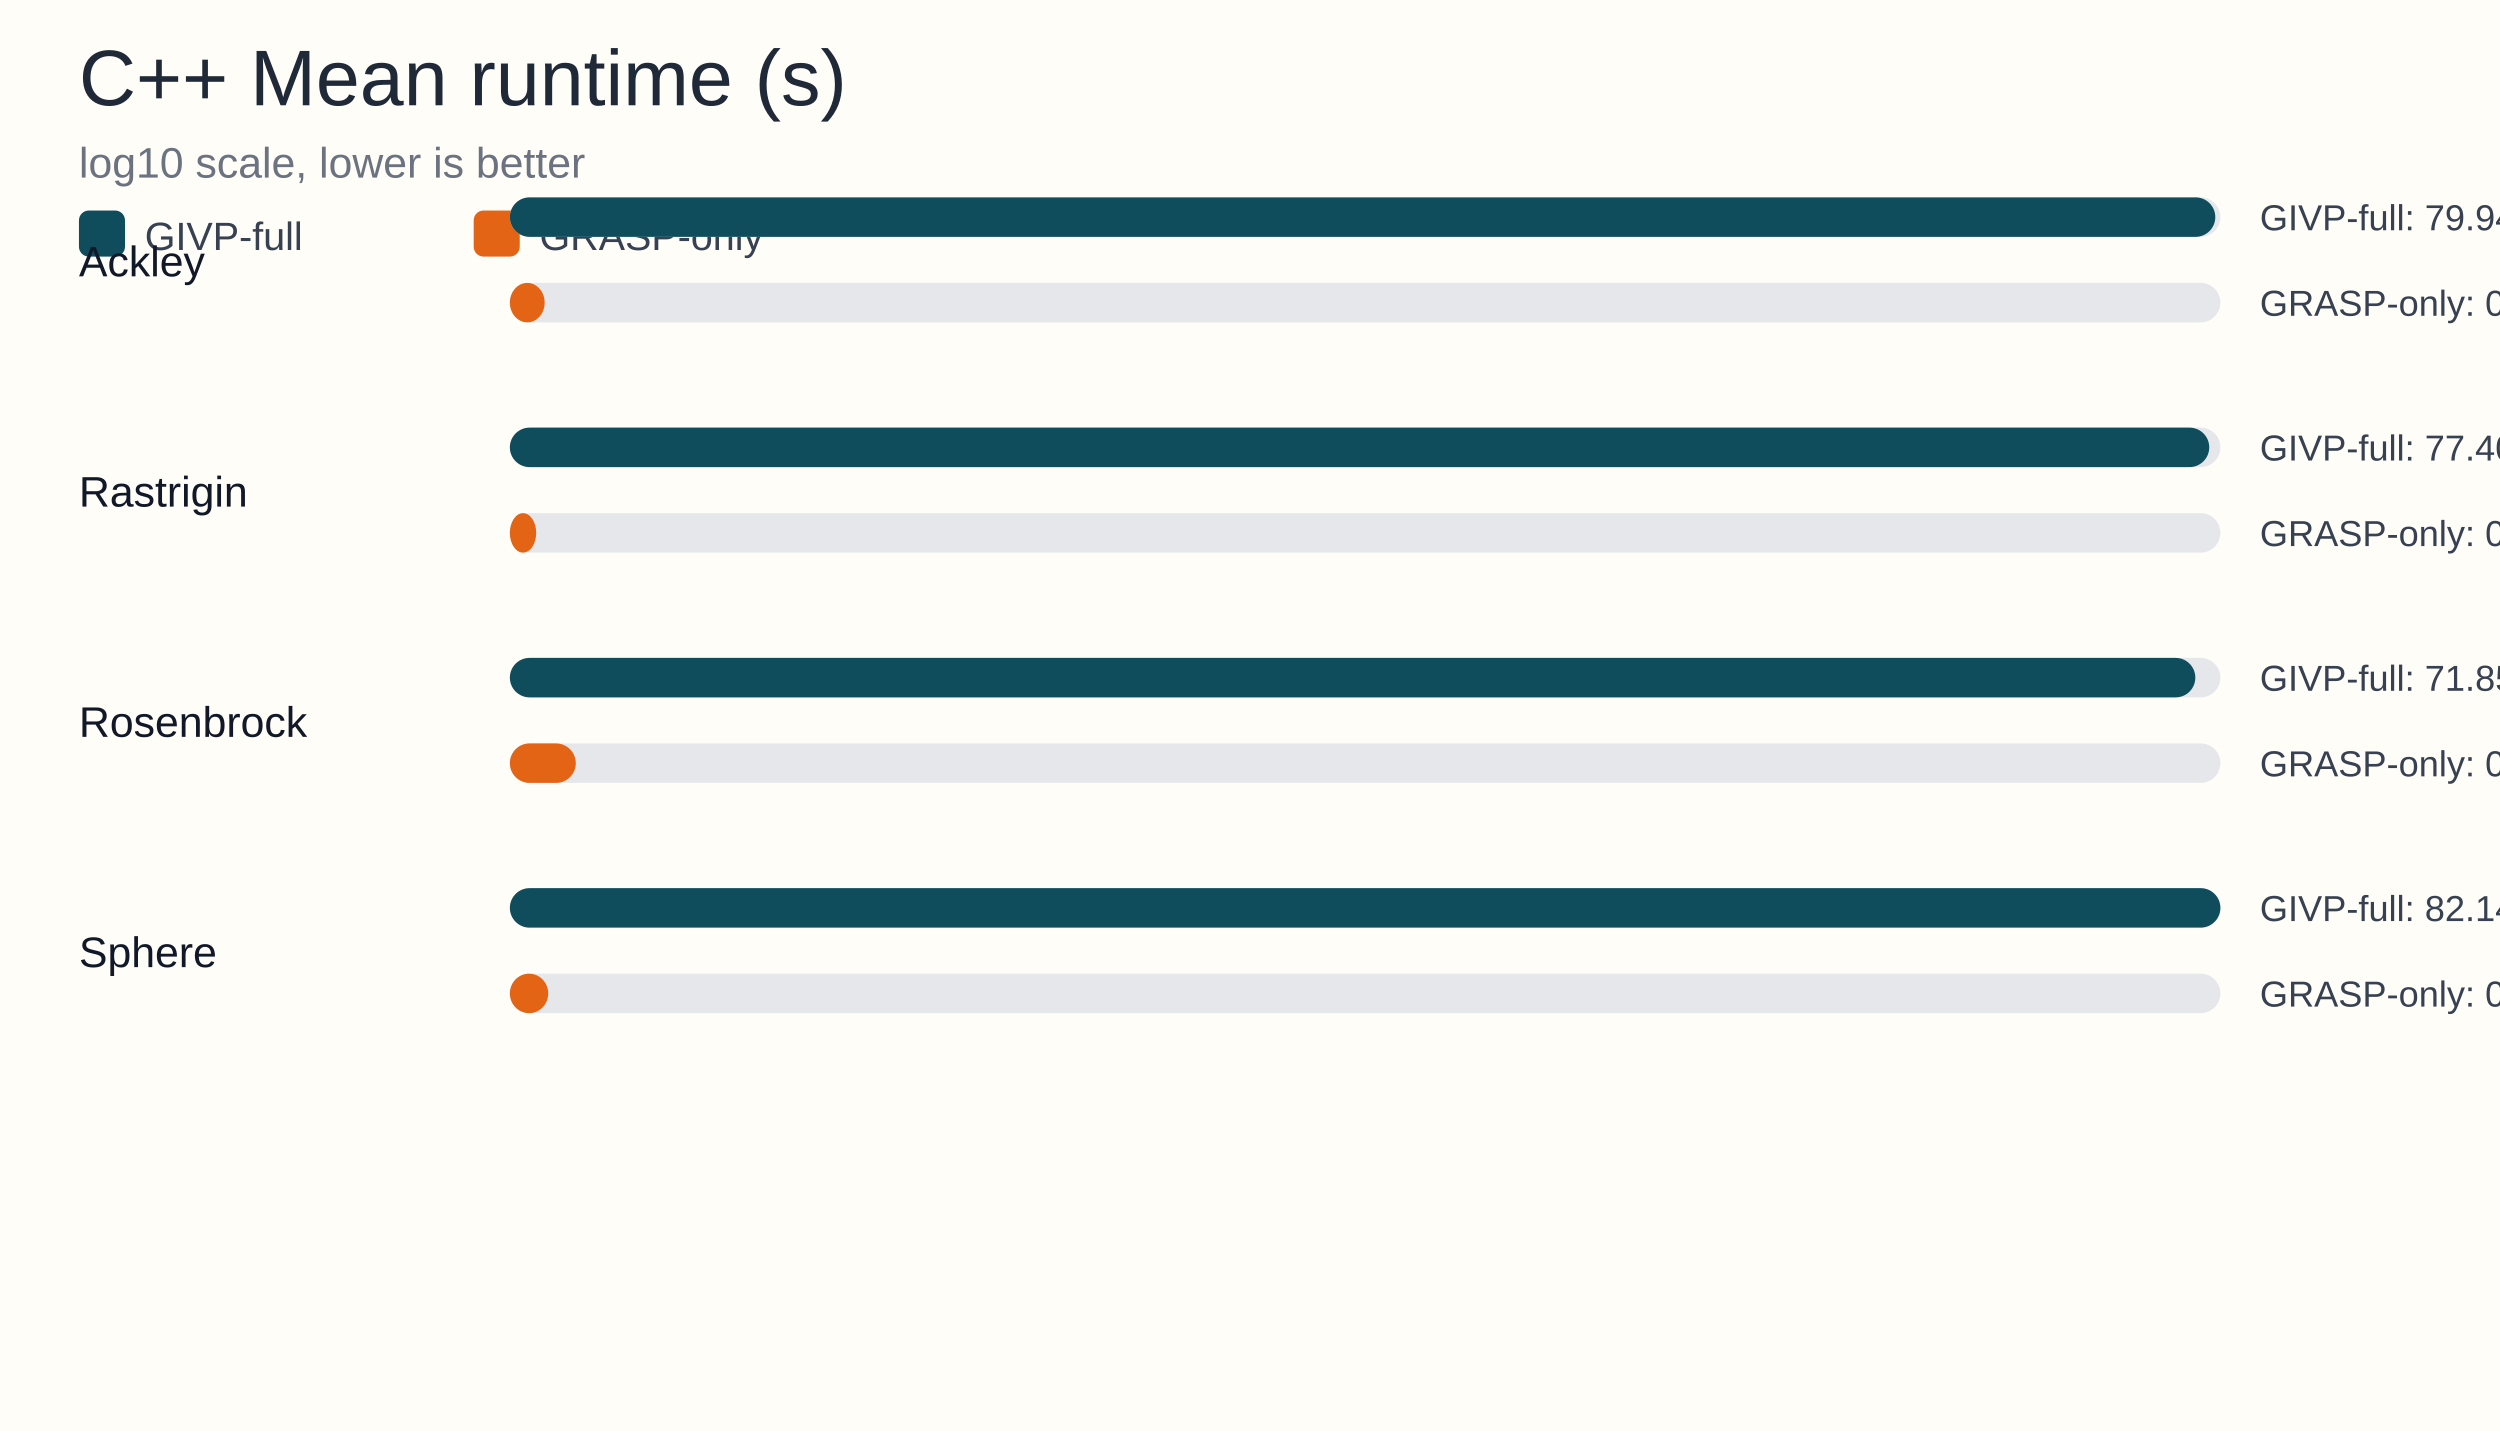
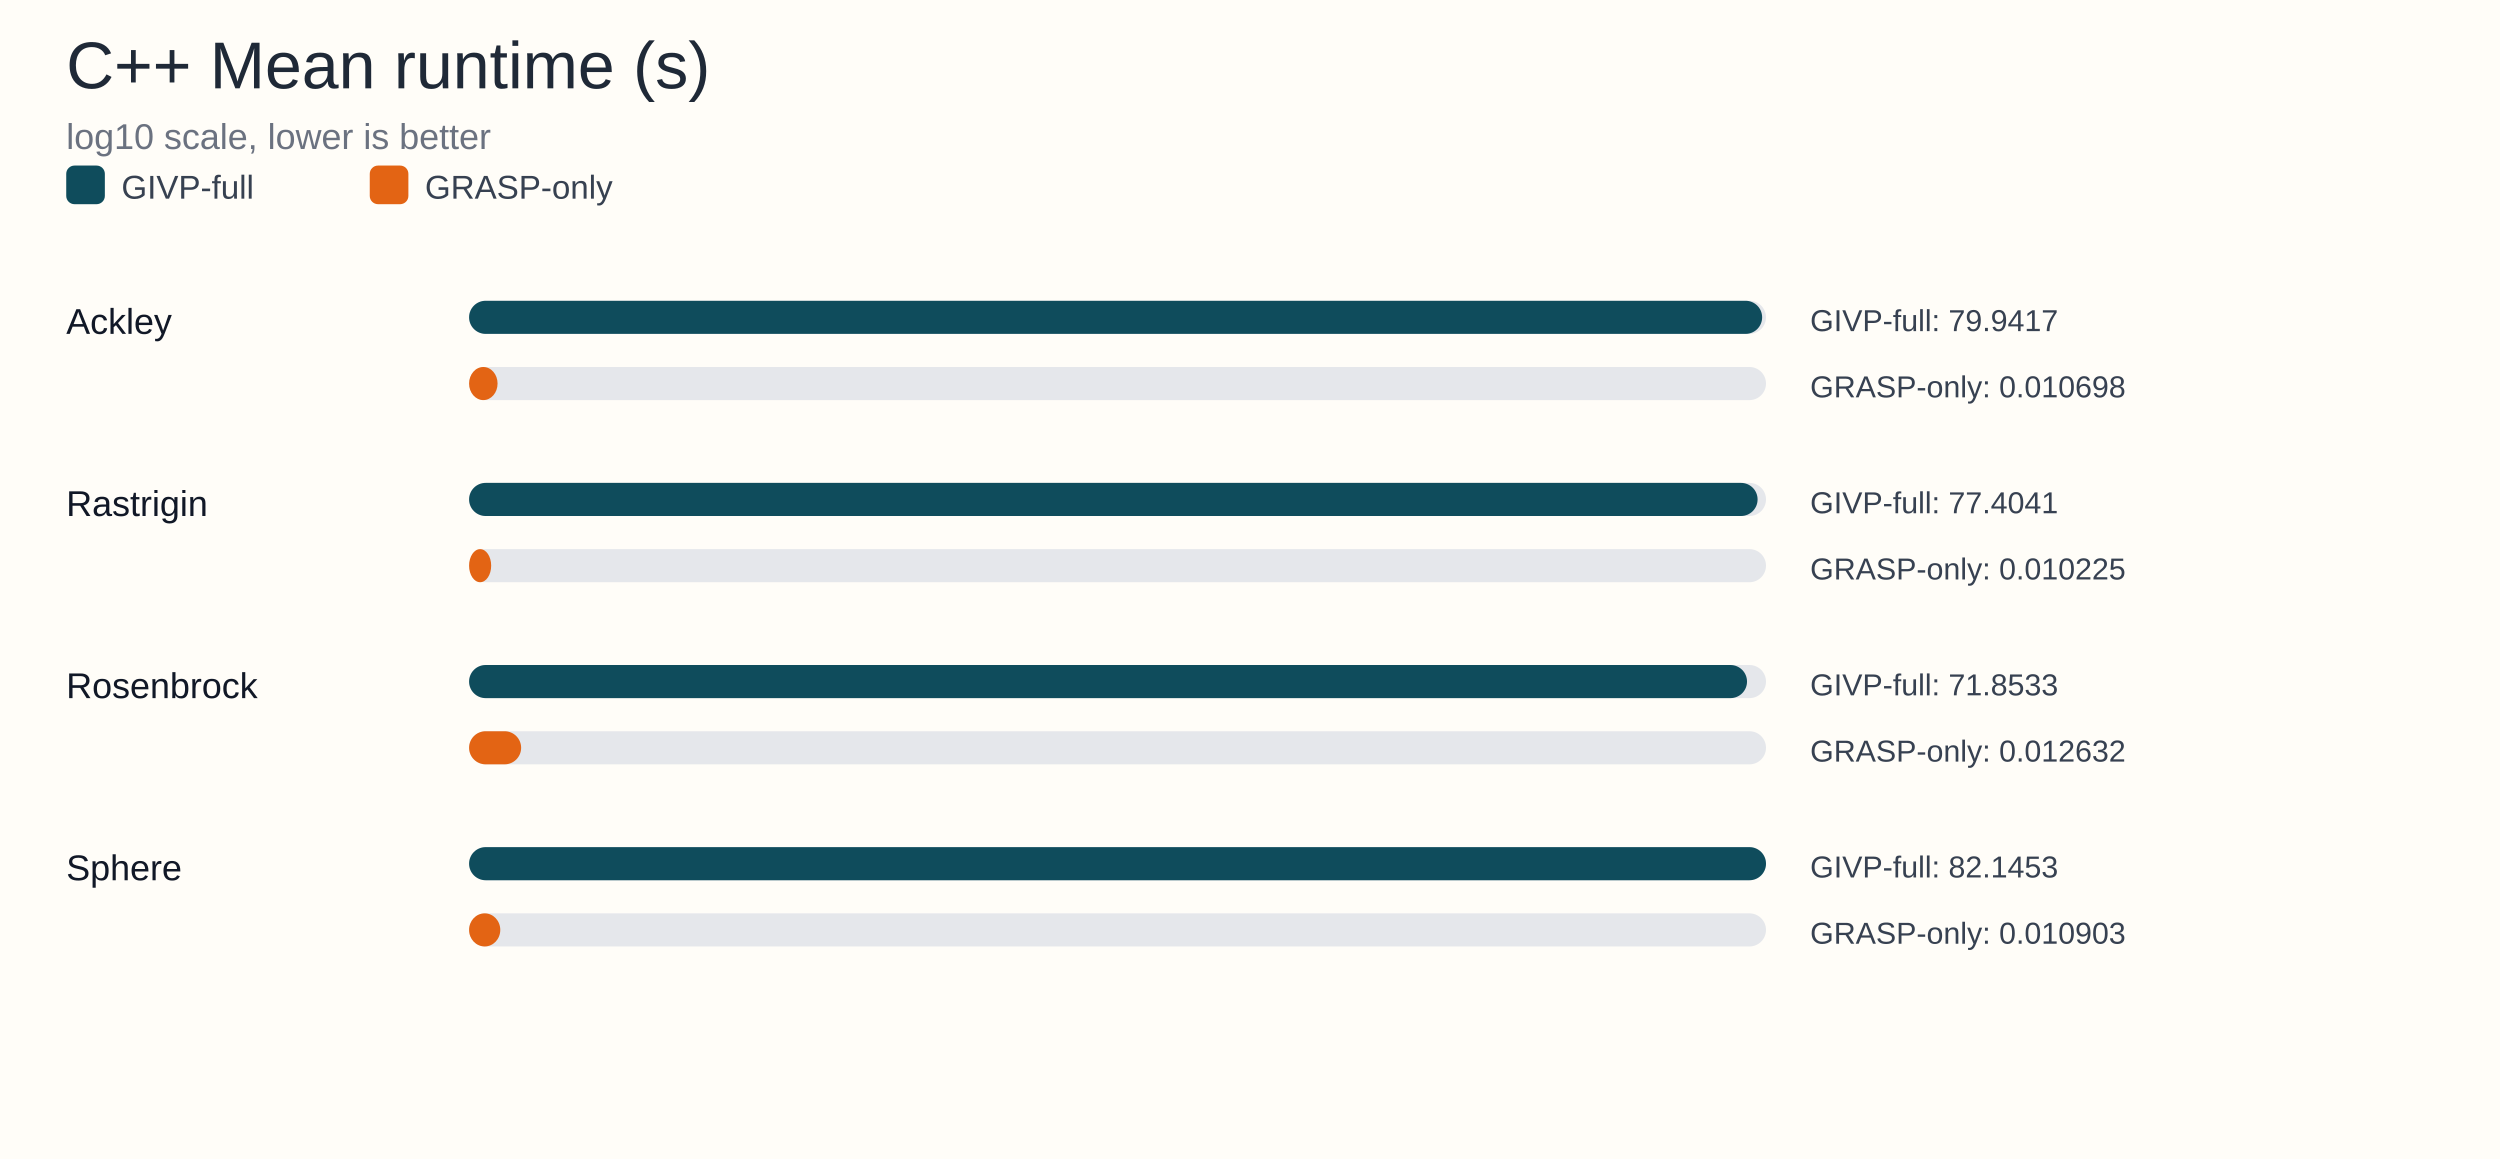
- <svg xmlns="http://www.w3.org/2000/svg" width="760" height="435" viewBox="0 0 760 435" role="img" aria-labelledby="title desc">
-   <rect x="0" y="0" width="760" height="100%" fill="#fffdf8" />
+ <svg xmlns="http://www.w3.org/2000/svg" width="906" height="420" viewBox="0 0 906 420" role="img" aria-labelledby="title desc">
+   <rect x="0" y="0" width="906" height="100%" fill="#fffdf8" />
  <text x="24" y="32" font-size="24" font-family="Arial, sans-serif" fill="#1f2937">C++ Mean runtime (s)</text>
  <text x="24" y="54" font-size="13" font-family="Arial, sans-serif" fill="#6b7280">log10 scale, lower is better</text>
-   <rect x="24" y="64" width="14" height="14" fill="#0f4c5c" rx="3" />
-   <text x="44" y="76" font-size="12" font-family="Arial, sans-serif" fill="#374151">GIVP-full</text>
-   <rect x="144" y="64" width="14" height="14" fill="#e36414" rx="3" />
-   <text x="164" y="76" font-size="12" font-family="Arial, sans-serif" fill="#374151">GRASP-only</text>
-   <text x="24" y="84" font-size="13" font-family="Arial, sans-serif" fill="#111827">Ackley</text>
-   <rect x="155" y="60" width="520" height="12" fill="#e5e7eb" rx="6" />
-   <rect x="155" y="60" width="518.45" height="12" fill="#0f4c5c" rx="6" />
-   <text x="687" y="70" font-size="11" font-family="Arial, sans-serif" fill="#374151">GIVP-full: 79.9417</text>
-   <rect x="155" y="86" width="520" height="12" fill="#e5e7eb" rx="6" />
-   <rect x="155" y="86" width="10.57" height="12" fill="#e36414" rx="6" />
-   <text x="687" y="96" font-size="11" font-family="Arial, sans-serif" fill="#374151">GRASP-only: 0.010698</text>
-   <text x="24" y="154" font-size="13" font-family="Arial, sans-serif" fill="#111827">Rastrigin</text>
-   <rect x="155" y="130" width="520" height="12" fill="#e5e7eb" rx="6" />
-   <rect x="155" y="130" width="516.61" height="12" fill="#0f4c5c" rx="6" />
-   <text x="687" y="140" font-size="11" font-family="Arial, sans-serif" fill="#374151">GIVP-full: 77.4041</text>
-   <rect x="155" y="156" width="520" height="12" fill="#e5e7eb" rx="6" />
-   <rect x="155" y="156" width="8.00" height="12" fill="#e36414" rx="6" />
-   <text x="687" y="166" font-size="11" font-family="Arial, sans-serif" fill="#374151">GRASP-only: 0.010225</text>
-   <text x="24" y="224" font-size="13" font-family="Arial, sans-serif" fill="#111827">Rosenbrock</text>
-   <rect x="155" y="200" width="520" height="12" fill="#e5e7eb" rx="6" />
-   <rect x="155" y="200" width="512.38" height="12" fill="#0f4c5c" rx="6" />
-   <text x="687" y="210" font-size="11" font-family="Arial, sans-serif" fill="#374151">GIVP-full: 71.8533</text>
-   <rect x="155" y="226" width="520" height="12" fill="#e5e7eb" rx="6" />
-   <rect x="155" y="226" width="20.04" height="12" fill="#e36414" rx="6" />
-   <text x="687" y="236" font-size="11" font-family="Arial, sans-serif" fill="#374151">GRASP-only: 0.012632</text>
-   <text x="24" y="294" font-size="13" font-family="Arial, sans-serif" fill="#111827">Sphere</text>
-   <rect x="155" y="270" width="520" height="12" fill="#e5e7eb" rx="6" />
-   <rect x="155" y="270" width="520.00" height="12" fill="#0f4c5c" rx="6" />
-   <text x="687" y="280" font-size="11" font-family="Arial, sans-serif" fill="#374151">GIVP-full: 82.1453</text>
-   <rect x="155" y="296" width="520" height="12" fill="#e5e7eb" rx="6" />
-   <rect x="155" y="296" width="11.66" height="12" fill="#e36414" rx="6" />
-   <text x="687" y="306" font-size="11" font-family="Arial, sans-serif" fill="#374151">GRASP-only: 0.010903</text>
+   <rect x="24" y="60" width="14" height="14" fill="#0f4c5c" rx="3" />
+   <text x="44" y="72" font-size="12" font-family="Arial, sans-serif" fill="#374151">GIVP-full</text>
+   <rect x="134" y="60" width="14" height="14" fill="#e36414" rx="3" />
+   <text x="154" y="72" font-size="12" font-family="Arial, sans-serif" fill="#374151">GRASP-only</text>
+   <text x="24" y="121" font-size="13" font-family="Arial, sans-serif" fill="#111827">Ackley</text>
+   <rect x="170" y="109" width="470" height="12" fill="#e5e7eb" rx="6" />
+   <rect x="170" y="109" width="468.60" height="12" fill="#0f4c5c" rx="6" />
+   <text x="656" y="120" font-size="11" font-family="Arial, sans-serif" fill="#374151">GIVP-full: 79.9417</text>
+   <rect x="170" y="133" width="470" height="12" fill="#e5e7eb" rx="6" />
+   <rect x="170" y="133" width="10.32" height="12" fill="#e36414" rx="6" />
+   <text x="656" y="144" font-size="11" font-family="Arial, sans-serif" fill="#374151">GRASP-only: 0.010698</text>
+   <text x="24" y="187" font-size="13" font-family="Arial, sans-serif" fill="#111827">Rastrigin</text>
+   <rect x="170" y="175" width="470" height="12" fill="#e5e7eb" rx="6" />
+   <rect x="170" y="175" width="466.95" height="12" fill="#0f4c5c" rx="6" />
+   <text x="656" y="186" font-size="11" font-family="Arial, sans-serif" fill="#374151">GIVP-full: 77.4041</text>
+   <rect x="170" y="199" width="470" height="12" fill="#e5e7eb" rx="6" />
+   <rect x="170" y="199" width="8.00" height="12" fill="#e36414" rx="6" />
+   <text x="656" y="210" font-size="11" font-family="Arial, sans-serif" fill="#374151">GRASP-only: 0.010225</text>
+   <text x="24" y="253" font-size="13" font-family="Arial, sans-serif" fill="#111827">Rosenbrock</text>
+   <rect x="170" y="241" width="470" height="12" fill="#e5e7eb" rx="6" />
+   <rect x="170" y="241" width="463.12" height="12" fill="#0f4c5c" rx="6" />
+   <text x="656" y="252" font-size="11" font-family="Arial, sans-serif" fill="#374151">GIVP-full: 71.8533</text>
+   <rect x="170" y="265" width="470" height="12" fill="#e5e7eb" rx="6" />
+   <rect x="170" y="265" width="18.86" height="12" fill="#e36414" rx="6" />
+   <text x="656" y="276" font-size="11" font-family="Arial, sans-serif" fill="#374151">GRASP-only: 0.012632</text>
+   <text x="24" y="319" font-size="13" font-family="Arial, sans-serif" fill="#111827">Sphere</text>
+   <rect x="170" y="307" width="470" height="12" fill="#e5e7eb" rx="6" />
+   <rect x="170" y="307" width="470.00" height="12" fill="#0f4c5c" rx="6" />
+   <text x="656" y="318" font-size="11" font-family="Arial, sans-serif" fill="#374151">GIVP-full: 82.1453</text>
+   <rect x="170" y="331" width="470" height="12" fill="#e5e7eb" rx="6" />
+   <rect x="170" y="331" width="11.30" height="12" fill="#e36414" rx="6" />
+   <text x="656" y="342" font-size="11" font-family="Arial, sans-serif" fill="#374151">GRASP-only: 0.010903</text>
</svg>
